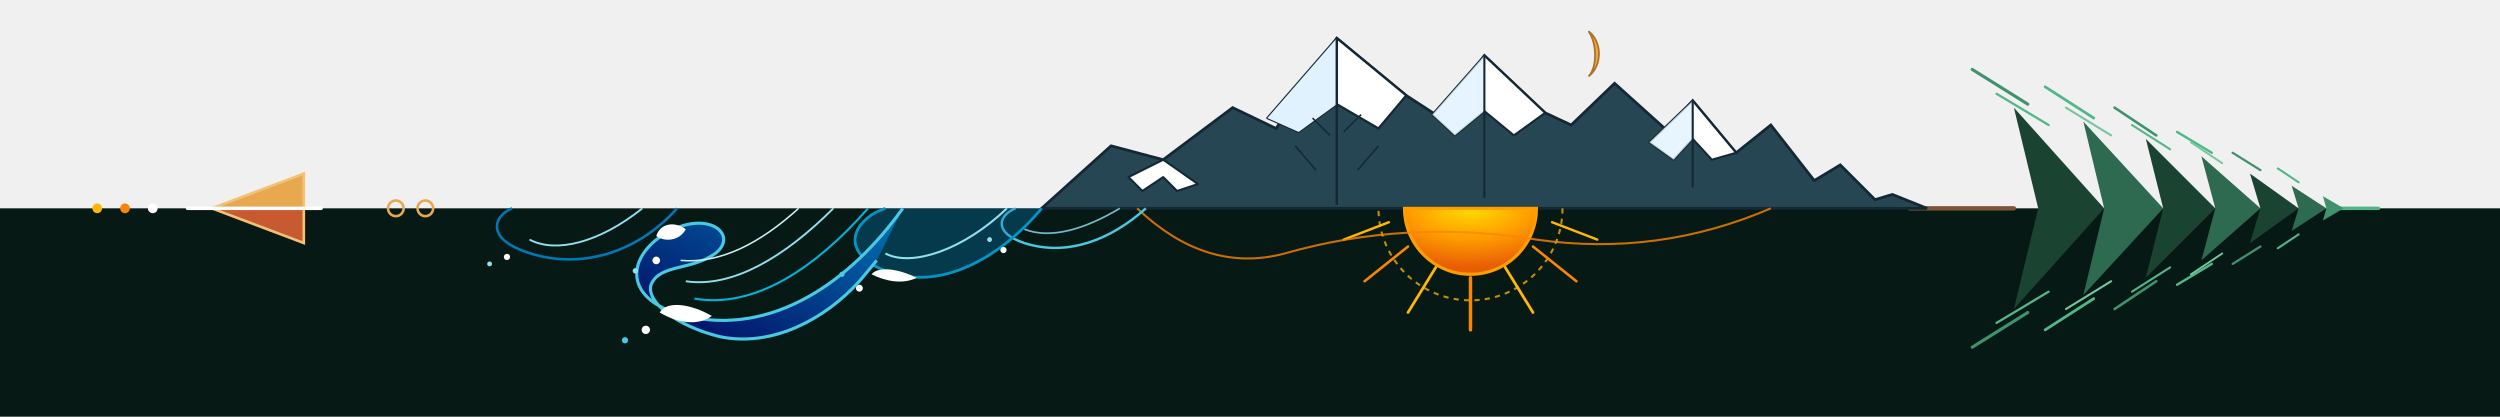
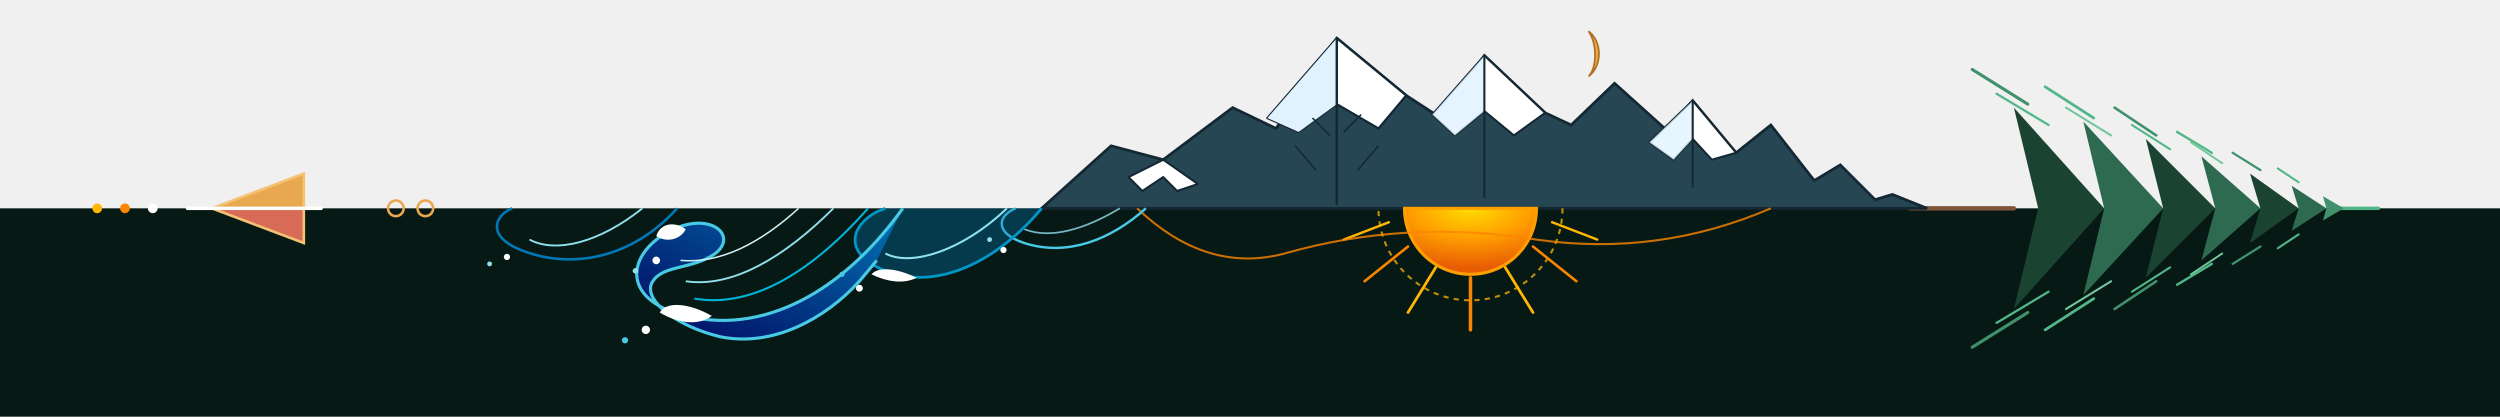
<svg xmlns="http://www.w3.org/2000/svg" viewBox="0 0 1440 240" preserveAspectRatio="xMidYMid meet" fill="none" style="display:block;width:100%;height:auto;">
  <defs>
    <linearGradient id="shaftGrad" x1="0%" y1="0%" x2="100%" y2="0%">
      <stop offset="0%" stop-color="#40916c" />
      <stop offset="35%" stop-color="#a2d1bb" />
      <stop offset="70%" stop-color="#48cae4" />
      <stop offset="100%" stop-color="#e8a850" />
    </linearGradient>
    <radialGradient id="sunsetGrad" cx="50%" cy="0%" r="90%">
      <stop offset="0%" stop-color="#ffdd00" />
      <stop offset="50%" stop-color="#ff9e00" />
      <stop offset="100%" stop-color="#e85d04" />
    </radialGradient>
    <linearGradient id="oceanWaveGrad" x1="0%" y1="0%" x2="100%" y2="100%">
      <stop offset="0%" stop-color="#0077b6" />
      <stop offset="50%" stop-color="#023e8a" />
      <stop offset="100%" stop-color="#03045e" />
    </linearGradient>
  </defs>
  <rect x="0" y="120" width="1440" height="120" fill="#071914" />
  <g id="arrow-elements-container" transform="translate(1440, 0) scale(-1, 1)">
    <line x1="70" y1="120" x2="1330" y2="120" stroke="url(#shaftGrad)" stroke-width="1.8" stroke-linecap="round" />
    <g id="arrow-tail-pine">
      <line x1="280" y1="120" x2="340" y2="120" stroke="#7f5539" stroke-width="2.5" stroke-linecap="round" />
      <path d="M70,120 L95,120" stroke="#52b788" stroke-width="2" stroke-linecap="round" />
      <polygon points="90,120 102,113 100,120 102,127" fill="#40916c" />
      <polygon points="100,120 120,107 116,120 120,133" fill="#2d6a4f" />
      <path d="M116,105 L128,97 M116,135 L128,143" stroke="#52b788" stroke-width="1.2" stroke-linecap="round" />
      <polygon points="116,120 144,100 138,120 144,140" fill="#1b4332" />
      <path d="M138,98 L154,88 M138,142 L154,152" stroke="#40916c" stroke-width="1.3" stroke-linecap="round" />
      <polygon points="138,120 172,90 164,120 172,150" fill="#2d6a4f" />
      <path d="M166,88 L186,76 M166,152 L186,164" stroke="#52b788" stroke-width="1.4" stroke-linecap="round" />
      <path d="M160,94 L178,82 M160,146 L178,158" stroke="#74c69d" stroke-width="1.1" stroke-linecap="round" />
      <polygon points="164,120 204,80 194,120 204,160" fill="#1b4332" />
      <path d="M198,78 L222,62 M198,162 L222,178" stroke="#40916c" stroke-width="1.5" stroke-linecap="round" />
      <path d="M190,86 L212,72 M190,154 L212,168" stroke="#52b788" stroke-width="1.2" stroke-linecap="round" />
      <polygon points="194,120 240,70 228,120 240,170" fill="#2d6a4f" />
      <path d="M234,68 L262,50 M234,172 L262,190" stroke="#52b788" stroke-width="1.6" stroke-linecap="round" />
      <path d="M224,78 L250,62 M224,162 L250,178" stroke="#74c69d" stroke-width="1.2" stroke-linecap="round" />
      <polygon points="228,120 280,62 266,120 280,178" fill="#1b4332" />
      <path d="M272,60 L304,40 M272,180 L304,200" stroke="#40916c" stroke-width="1.8" stroke-linecap="round" />
      <path d="M260,72 L290,54 M260,168 L290,186" stroke="#52b788" stroke-width="1.3" stroke-linecap="round" />
    </g>
    <g id="arrow-top-snow-mountains">
      <polygon points="330,120                      350,112 360,115 380,95 395,104 420,72 440,88 465,58 480,75 510,48                      535,72 550,65 585,32 610,68 630,55 670,22 705,74 730,62 770,92                      800,84 840,120" fill="#264653" stroke="#142834" stroke-width="1.6" />
      <polygon points="465,58 440,88 454,92 465,80 476,92 490,82" fill="#ffffff" stroke="#142834" stroke-width="1.2" stroke-linejoin="round" />
      <polygon points="465,58 465,80 476,92 490,82" fill="#e0f2fe" fill-opacity="0.8" />
      <line x1="465" y1="58" x2="465" y2="108" stroke="#142834" stroke-width="1.2" />
      <polygon points="585,32 550,65 568,78 585,64 602,78 615,66" fill="#ffffff" stroke="#142834" stroke-width="1.2" stroke-linejoin="round" />
      <polygon points="585,32 585,64 602,78 615,66" fill="#e0f2fe" fill-opacity="0.85" />
      <line x1="585" y1="32" x2="585" y2="114" stroke="#142834" stroke-width="1.2" />
      <polygon points="670,22 630,55 646,74 670,60 692,76 710,68" fill="#ffffff" stroke="#142834" stroke-width="1.3" stroke-linejoin="round" />
      <polygon points="670,22 670,60 692,76 710,68" fill="#e0f2fe" />
      <line x1="670" y1="22" x2="670" y2="118" stroke="#142834" stroke-width="1.4" />
      <path d="M656,66 L666,76 M646,84 L658,98 M684,68 L674,78 M694,84 L682,98" stroke="#142834" stroke-width="0.9" />
      <polygon points="770,92 750,106 762,110 770,102 782,110 790,102" fill="#ffffff" stroke="#142834" stroke-width="1.2" stroke-linejoin="round" />
      <path d="M525,18 C517,24 517,38 525,44 C520,39 520,25 525,18 Z" fill="#e8a850" stroke="#b07020" stroke-width="1" />
    </g>
    <g id="arrow-bottom-sunset">
      <path d="M555,120 A38,38 0 0,0 631,120 Z" fill="url(#sunsetGrad)" stroke="#ff9e00" stroke-width="1.8" />
      <path d="M540,120 A53,53 0 0,0 646,120" stroke="#ffb703" stroke-width="1.2" stroke-dasharray="3,3" stroke-opacity="0.75" fill="none" />
      <line x1="593" y1="160" x2="593" y2="190" stroke="#fb8500" stroke-width="2" stroke-linecap="round" />
      <line x1="573" y1="154" x2="557" y2="180" stroke="#ffb703" stroke-width="1.6" stroke-linecap="round" />
      <line x1="613" y1="154" x2="629" y2="180" stroke="#ffb703" stroke-width="1.6" stroke-linecap="round" />
      <line x1="557" y1="142" x2="532" y2="162" stroke="#fb8500" stroke-width="1.5" stroke-linecap="round" />
      <line x1="629" y1="142" x2="654" y2="162" stroke="#fb8500" stroke-width="1.5" stroke-linecap="round" />
      <line x1="546" y1="128" x2="520" y2="138" stroke="#ffb703" stroke-width="1.4" stroke-linecap="round" />
      <line x1="640" y1="128" x2="666" y2="138" stroke="#ffb703" stroke-width="1.4" stroke-linecap="round" />
      <path d="M420,120 Q485,148 555,138 Q630,126 700,146 Q745,158 785,120" stroke="#fb8500" stroke-width="1.2" stroke-opacity="0.8" fill="none" />
    </g>
    <g id="arrow-bottom-blue-waves">
      <path d="M780,120 C800,138 825,148 850,140 C868,134 865,124 855,120" stroke="#48cae4" stroke-width="1.4" fill="none" />
      <path d="M795,120 C815,132 835,138 850,132" stroke="#90e0ef" stroke-width="1" stroke-opacity="0.8" fill="none" />
      <path d="M840,120 C865,150 900,168 930,156 C955,146 950,130 935,122 L930,120" fill="#0077b6" fill-opacity="0.35" stroke="#0096c7" stroke-width="1.6" />
      <path d="M912,160 C922,155 934,153 938,158 C930,162 920,164 912,160 Z" fill="#ffffff" />
      <path d="M860,120 C885,144 915,154 930,146" stroke="#90e0ef" stroke-width="1.2" fill="none" />
      <path d="M920,120 C950,162 995,194 1045,182 C1085,172 1078,144 1052,132 C1030,122 1015,136 1028,146 C1042,156 1060,152 1065,164 C1068,174 1050,188 1025,194 C995,200 965,184 945,162 L935,150" fill="url(#oceanWaveGrad)" stroke="#48cae4" stroke-width="1.8" />
      <path d="M940,120 C970,154 1005,178 1040,172" stroke="#00b4d8" stroke-width="1.2" fill="none" />
      <path d="M960,120 C988,148 1018,166 1045,162" stroke="#90e0ef" stroke-width="1.1" fill="none" />
      <path d="M980,120 C1002,140 1025,152 1048,150" stroke="#caf0f8" stroke-width="0.9" fill="none" />
      <path d="M1030,182 C1042,175 1056,173 1060,180 C1050,186 1038,188 1030,182 Z" fill="#ffffff" />
      <path d="M1045,132 C1052,127 1060,129 1062,136 C1056,140 1048,138 1045,132 Z" fill="#ffffff" />
      <path d="M1050,120 C1075,148 1110,156 1140,144 C1160,136 1155,124 1145,120" stroke="#0077b6" stroke-width="1.5" fill="none" />
      <path d="M1070,120 C1095,140 1120,146 1135,138" stroke="#90e0ef" stroke-width="1.1" fill="none" />
      <circle cx="862" cy="144" r="1.8" fill="#ffffff" />
      <circle cx="870" cy="138" r="1.4" fill="#90e0ef" />
      <circle cx="945" cy="166" r="2.0" fill="#ffffff" />
      <circle cx="955" cy="158" r="1.5" fill="#48cae4" />
      <circle cx="1062" cy="150" r="2.2" fill="#ffffff" />
      <circle cx="1074" cy="156" r="1.6" fill="#90e0ef" />
      <circle cx="1068" cy="190" r="2.4" fill="#ffffff" />
      <circle cx="1080" cy="196" r="1.8" fill="#48cae4" />
      <circle cx="1148" cy="148" r="1.8" fill="#ffffff" />
      <circle cx="1158" cy="152" r="1.4" fill="#90e0ef" />
    </g>
    <g id="arrow-head-pointing-right">
      <circle cx="1195" cy="120" r="4.5" stroke="#e8a850" stroke-width="1.5" fill="none" />
      <circle cx="1212" cy="120" r="4.5" stroke="#e8a850" stroke-width="1.5" fill="none" />
      <polygon points="1265,100 1318,120 1265,120" fill="#e8a850" stroke="#f3c272" stroke-width="1.5" />
-       <polygon points="1265,140 1318,120 1265,120" fill="#c85a32" stroke="#f3c272" stroke-width="1.5" />
+       <polygon points="1265,140 1318,120 1265,120" fill="#D86B58" stroke="#f3c272" stroke-width="1.5" />
      <line x1="1255" y1="120" x2="1332" y2="120" stroke="#ffffff" stroke-width="2" stroke-linecap="round" />
      <circle cx="1352" cy="120" r="2.8" fill="#ffffff" />
      <circle cx="1368" cy="120" r="2.8" fill="#fb8500" />
      <circle cx="1384" cy="120" r="2.8" fill="#ffb703" />
    </g>
  </g>
</svg>
